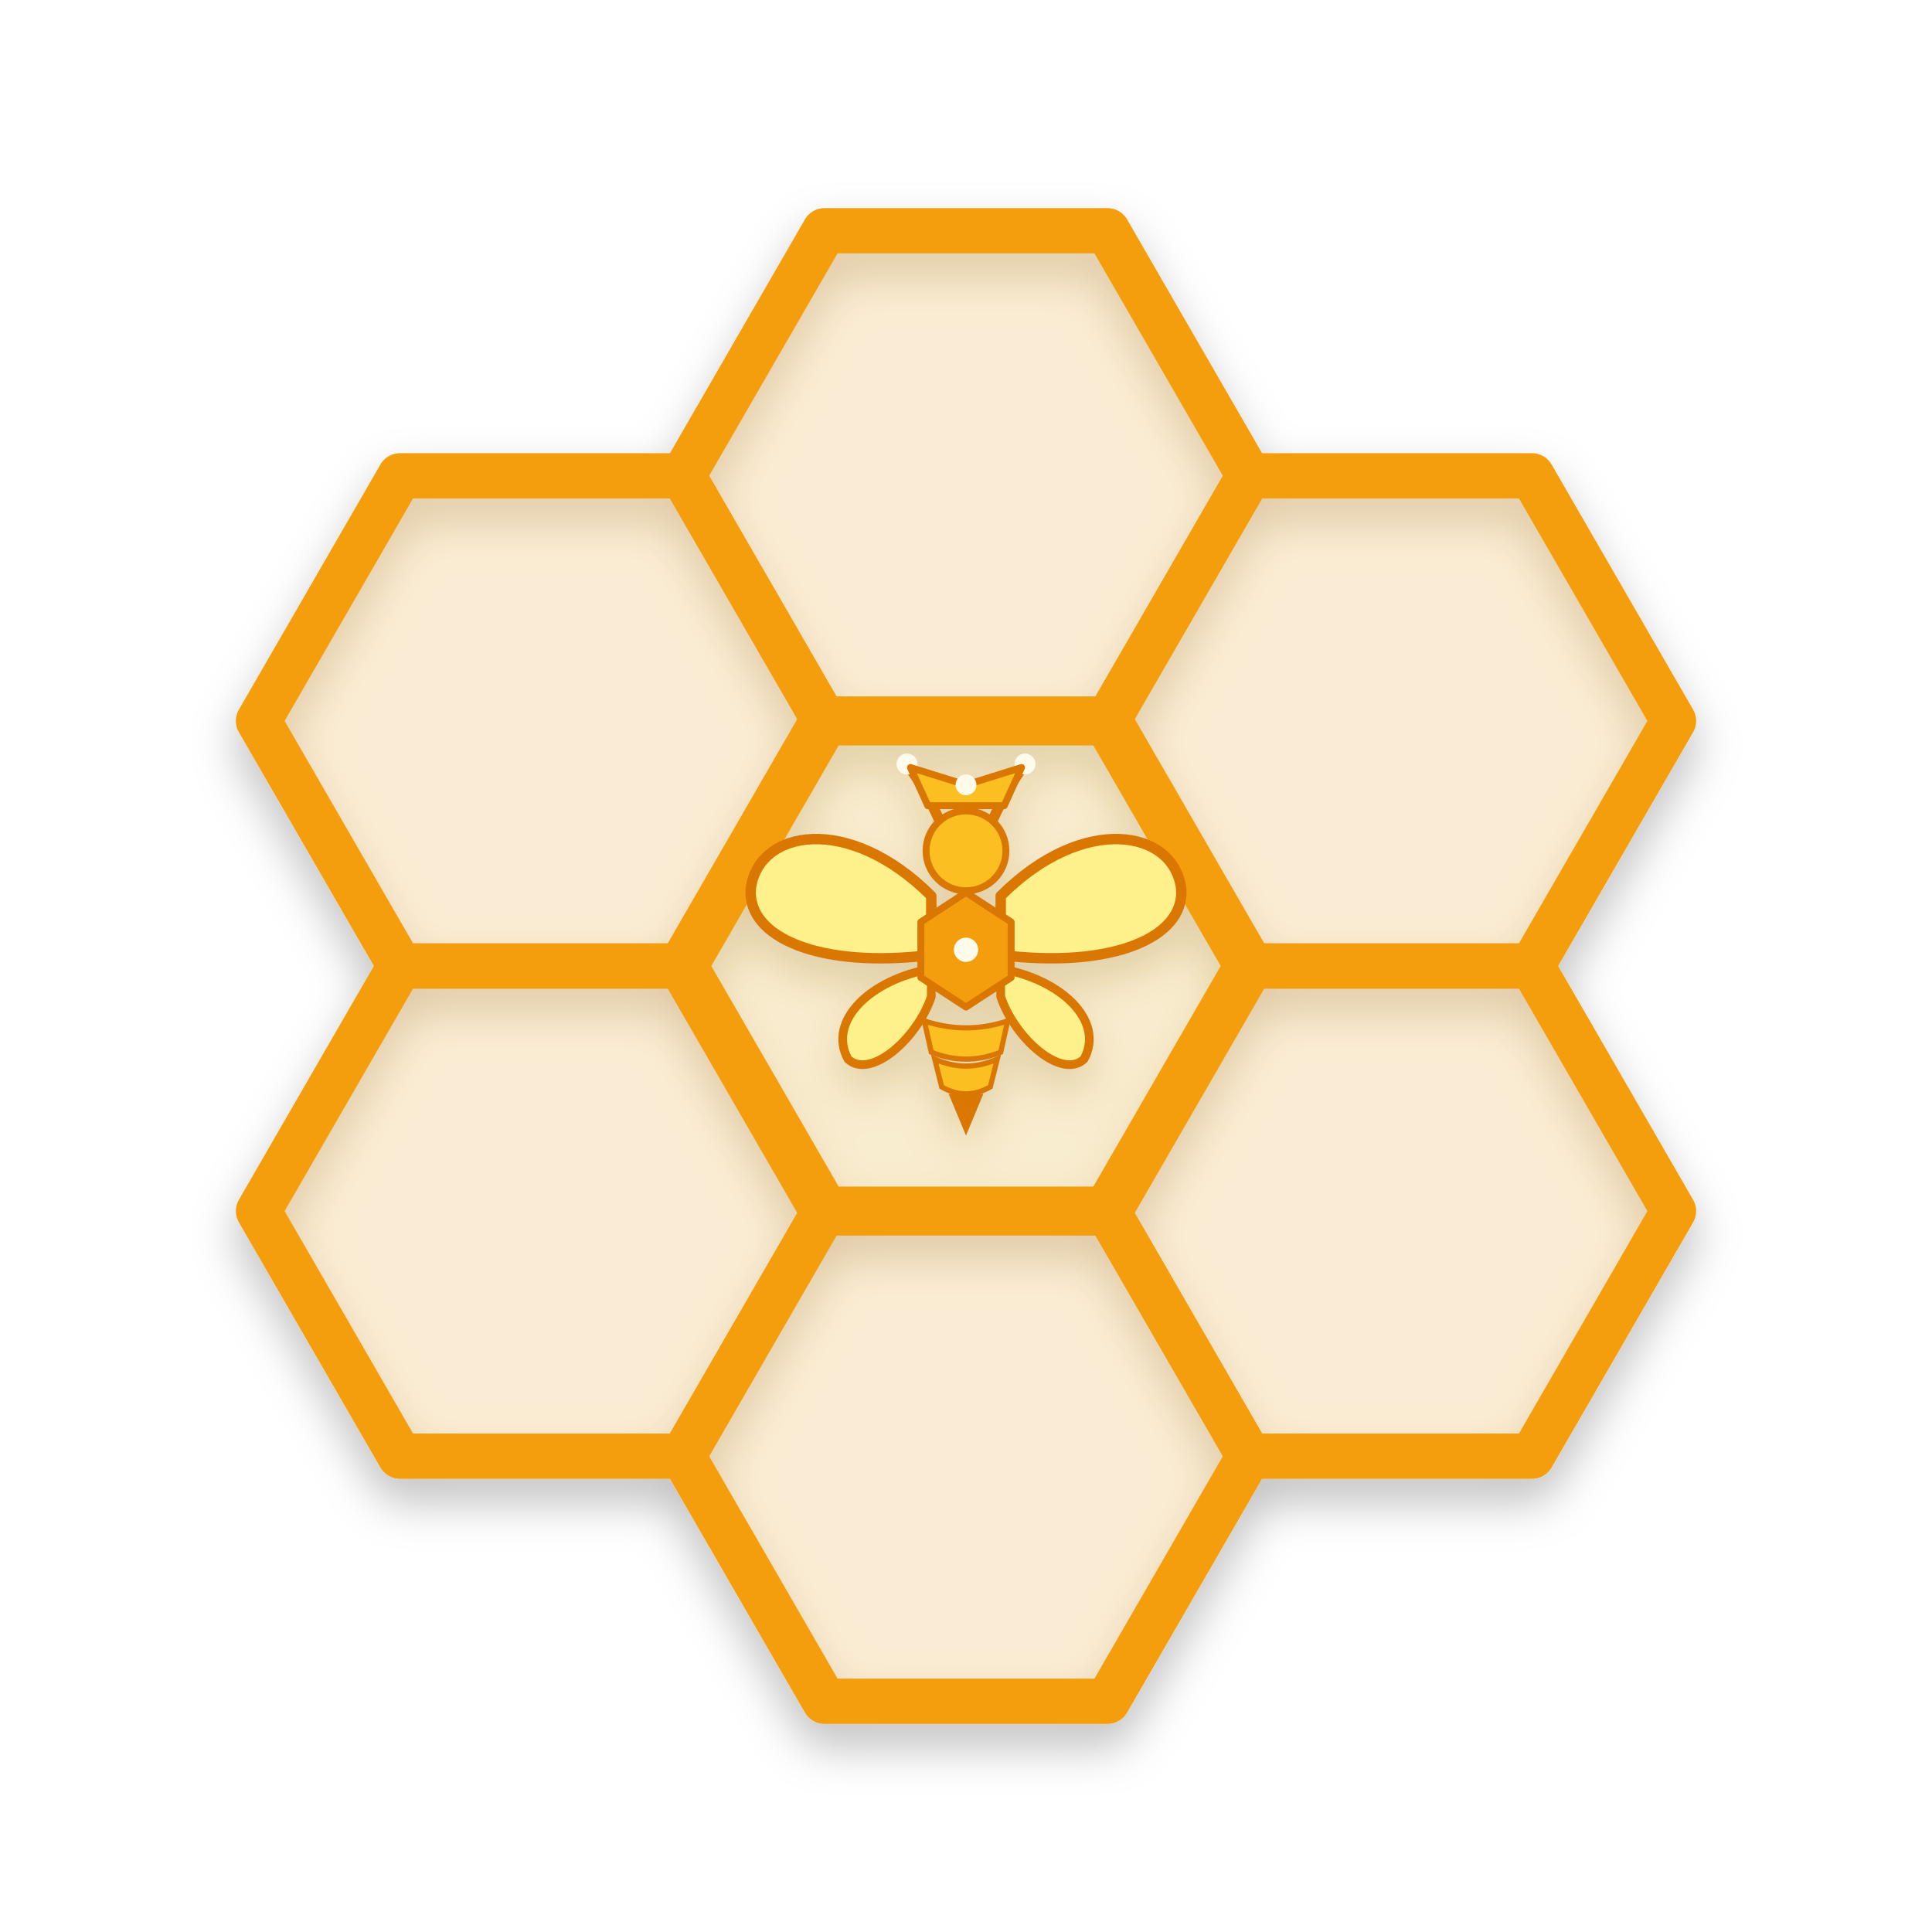
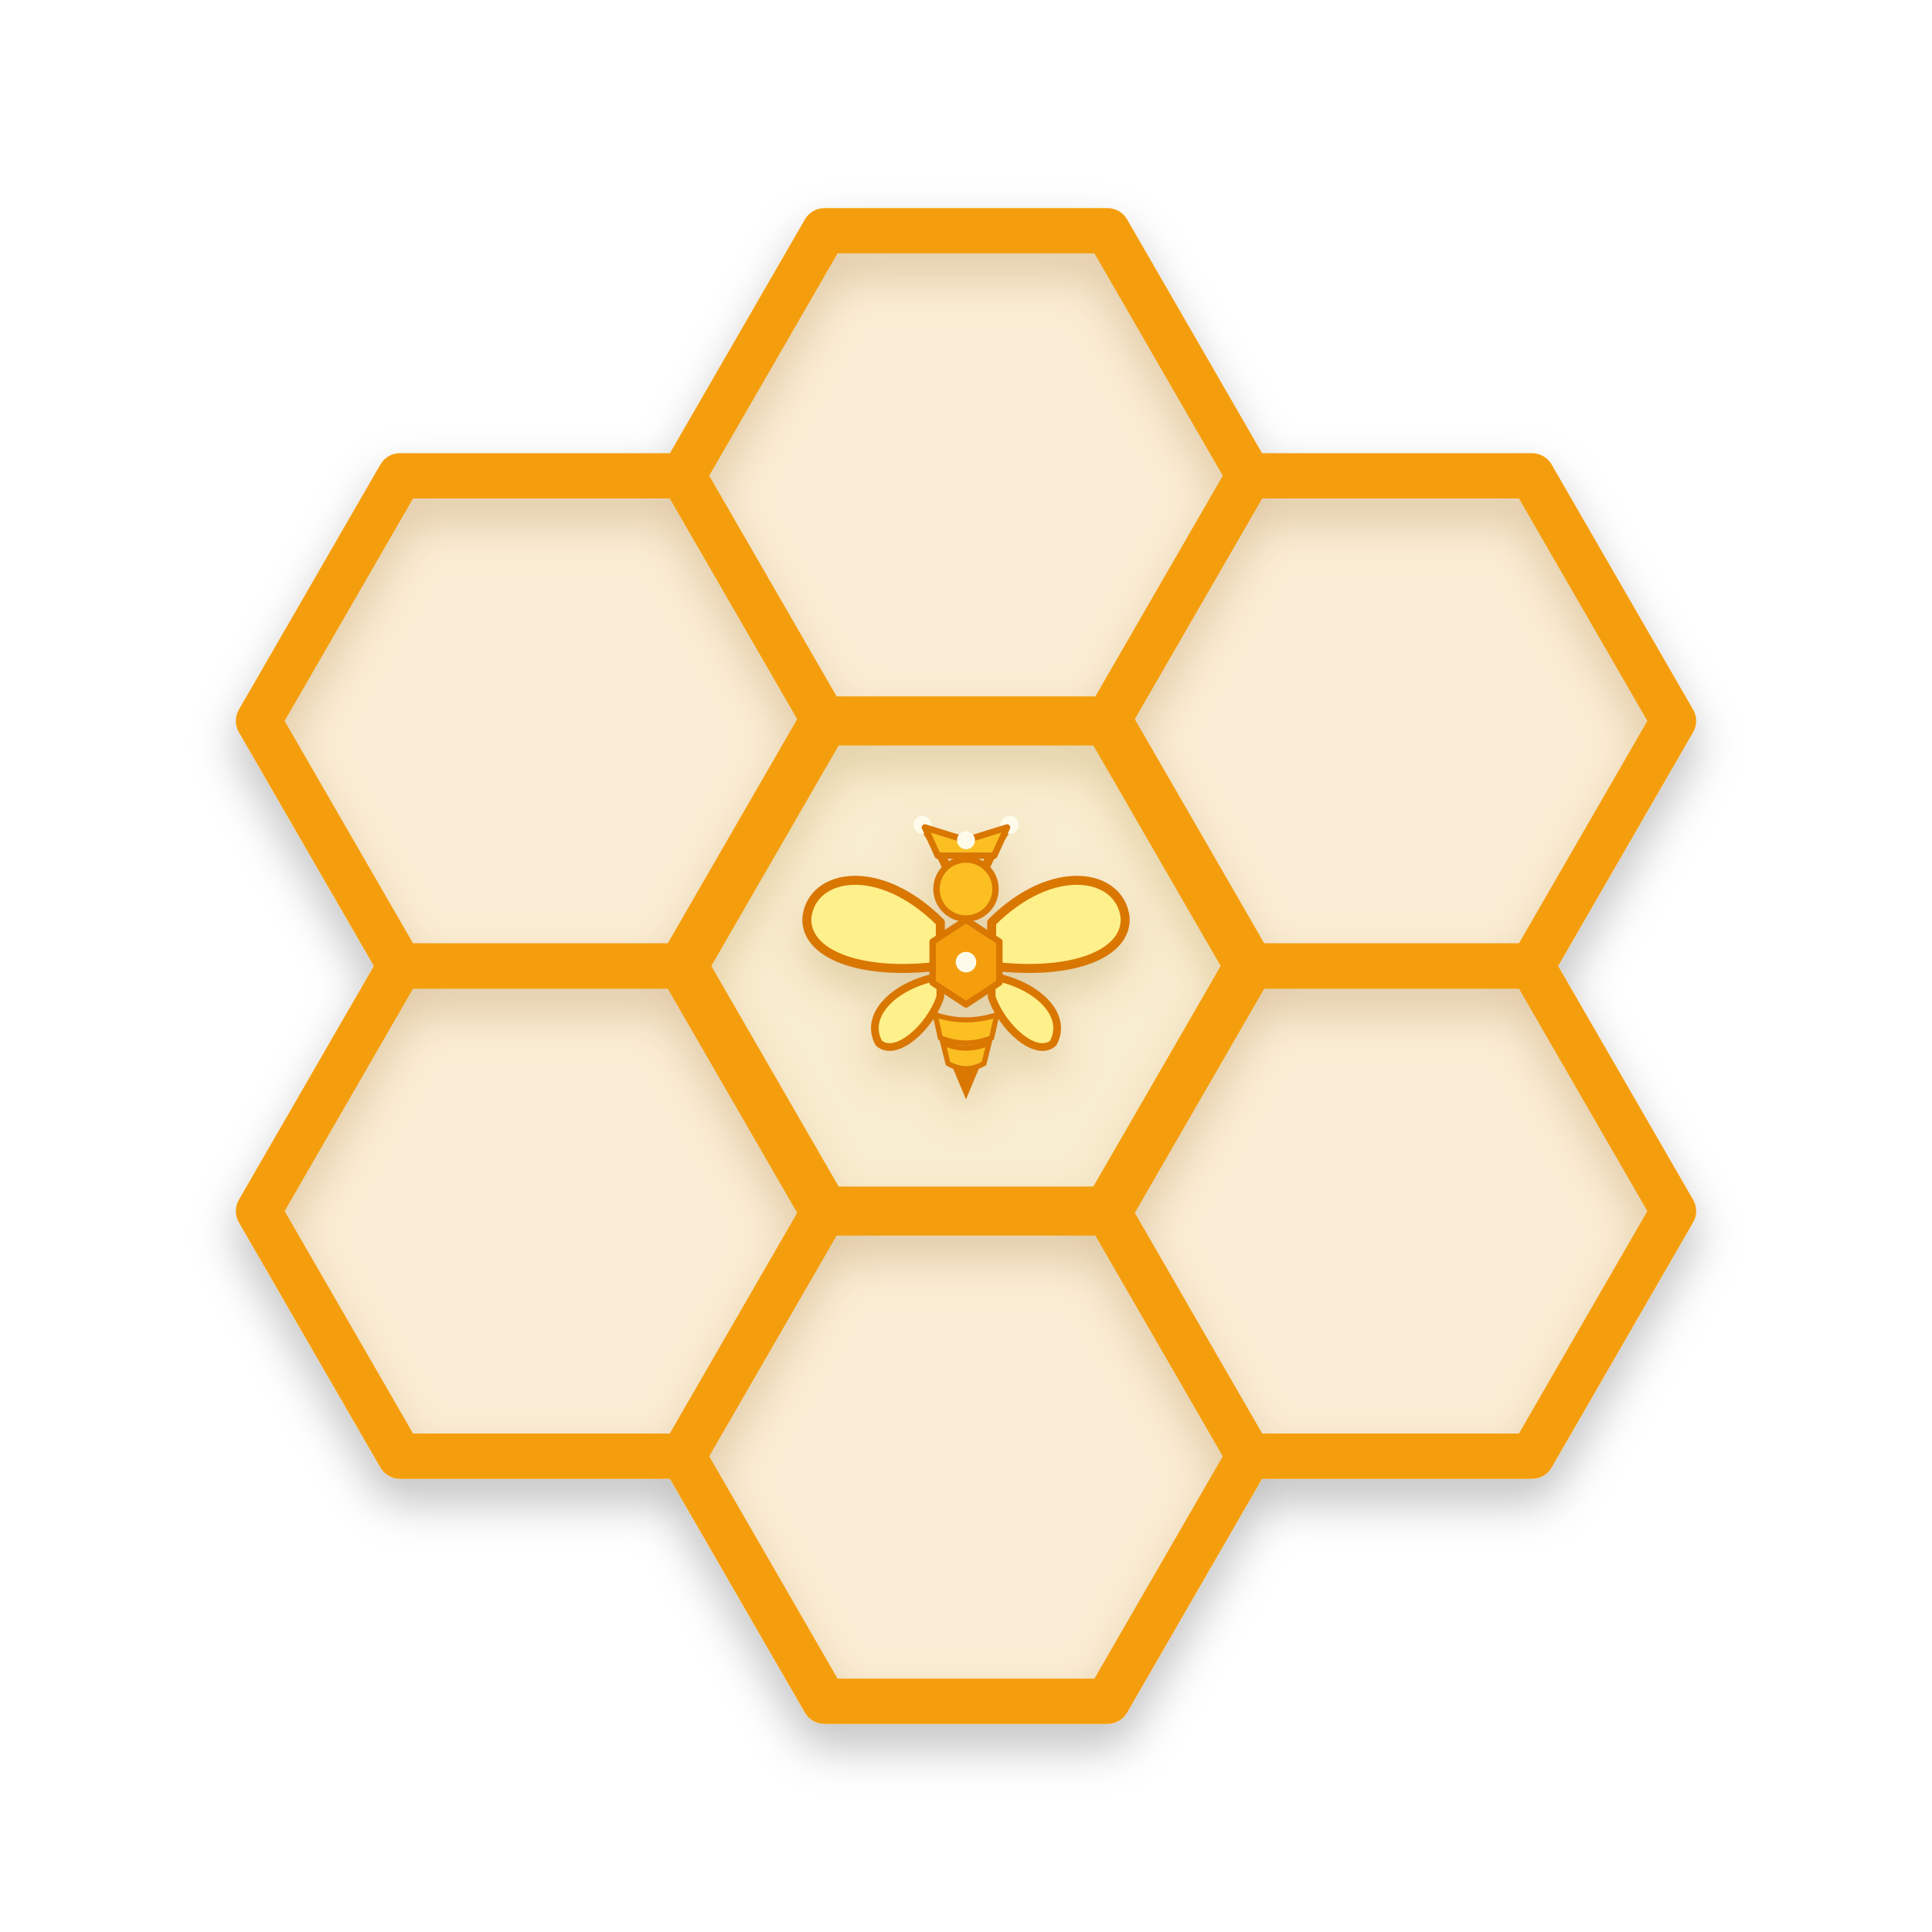
<svg xmlns="http://www.w3.org/2000/svg" width="1024" height="1024" viewBox="0 0 1024 1024">
  <defs>
    <filter id="liftShadowClassic" x="-20%" y="-20%" width="140%" height="140%">
      <feDropShadow dx="0" dy="12" stdDeviation="12" flood-color="#000000" flood-opacity="0.26" />
    </filter>
  </defs>
  <g filter="url(#liftShadowClassic)">
    <polygon points="437,122.3 587,122.3 662,252.2 587,382.1 437,382.1 362,252.2" fill="#F59E0B" fill-opacity="0.14" stroke="#F59E0B" stroke-width="24" stroke-linejoin="round" stroke-linecap="round" />
    <polygon points="662,252.2 812,252.2 887,382.1 812,512 662,512 587,382.1" fill="#F59E0B" fill-opacity="0.14" stroke="#F59E0B" stroke-width="24" stroke-linejoin="round" stroke-linecap="round" />
    <polygon points="662,512 812,512 887,641.9 812,771.8 662,771.8 587,641.9" fill="#F59E0B" fill-opacity="0.14" stroke="#F59E0B" stroke-width="24" stroke-linejoin="round" stroke-linecap="round" />
    <polygon points="437,641.9 587,641.9 662,771.8 587,901.7 437,901.7 362,771.8" fill="#F59E0B" fill-opacity="0.14" stroke="#F59E0B" stroke-width="24" stroke-linejoin="round" stroke-linecap="round" />
    <polygon points="212,512 362,512 437,641.9 362,771.8 212,771.8 137,641.9" fill="#F59E0B" fill-opacity="0.14" stroke="#F59E0B" stroke-width="24" stroke-linejoin="round" stroke-linecap="round" />
    <polygon points="212,252.2 362,252.2 437,382.1 362,512 212,512 137,382.1" fill="#F59E0B" fill-opacity="0.14" stroke="#F59E0B" stroke-width="24" stroke-linejoin="round" stroke-linecap="round" />
    <polygon points="437,382.1 587,382.1 662,512 587,641.9 437,641.9 362,512" fill="#FBBF24" fill-opacity="0.18" stroke="#F59E0B" stroke-width="26" stroke-linejoin="round" stroke-linecap="round" />
-     <g transform="translate(512, 508) scale(0.92) translate(0, -6)">
-       <path d="M -20,-30 C -68,-78 -120,-68 -124,-34 C -126,-6 -84,12 -20,4 Z" fill="#FEF08A" stroke="#D97706" stroke-width="6" stroke-linejoin="round" />
-       <path d="M -20,12 C -55,18 -80,42 -68,64 C -55,76 -28,52 -20,28 Z" fill="#FEF08A" stroke="#D97706" stroke-width="5" stroke-linejoin="round" />
-       <path d="M 20,-30 C 68,-78 120,-68 124,-34 C 126,-6 84,12 20,4 Z" fill="#FEF08A" stroke="#D97706" stroke-width="6" stroke-linejoin="round" />
-       <path d="M 20,12 C 55,18 80,42 68,64 C 55,76 28,52 20,28 Z" fill="#FEF08A" stroke="#D97706" stroke-width="5" stroke-linejoin="round" />
-       <path d="M -12,-66 Q -22,-90 -34,-106" fill="none" stroke="#D97706" stroke-width="6" stroke-linecap="round" />
-       <circle cx="-34" cy="-106" r="6" fill="#FFFBEB" />
-       <path d="M 12,-66 Q 22,-90 34,-106" fill="none" stroke="#D97706" stroke-width="6" stroke-linecap="round" />
-       <circle cx="34" cy="-106" r="6" fill="#FFFBEB" />
-       <polygon points="-22,-82 -32,-104 0,-94 32,-104 22,-82" fill="#FBBF24" stroke="#D97706" stroke-width="4" stroke-linejoin="round" />
-       <circle cx="0" cy="-94" r="6" fill="#FFFBEB" />
-       <circle cx="0" cy="-56" r="23" fill="#FBBF24" stroke="#D97706" stroke-width="4" />
-       <polygon points="0,-32 26,-15 26,17 0,34 -26,17 -26,-15" fill="#F59E0B" stroke="#D97706" stroke-width="4" stroke-linejoin="round" />
-       <circle cx="0" cy="1" r="7" fill="#FFFBEB" />
-       <path d="M -24,42 Q 0,50 24,42 L 20,60 Q 0,68 -20,60 Z" fill="#FBBF24" stroke="#D97706" stroke-width="3" />
-       <path d="M -18,64 Q 0,72 18,64 L 14,80 Q 0,88 -14,80 Z" fill="#FBBF24" stroke="#D97706" stroke-width="3" />
+     <g transform="translate(512, 512) scale(0.68) translate(0, -4)">
+       <path d="M -20,-30 C -68,-78 -120,-68 -124,-34 C -126,-6 -84,12 -20,4 Z" fill="#FEF08A" stroke="#D97706" stroke-width="7" stroke-linejoin="round" />
+       <path d="M -20,12 C -55,18 -80,42 -68,64 C -55,76 -28,52 -20,28 Z" fill="#FEF08A" stroke="#D97706" stroke-width="6" stroke-linejoin="round" />
+       <path d="M 20,-30 C 68,-78 120,-68 124,-34 C 126,-6 84,12 20,4 Z" fill="#FEF08A" stroke="#D97706" stroke-width="7" stroke-linejoin="round" />
+       <path d="M 20,12 C 55,18 80,42 68,64 C 55,76 28,52 20,28 Z" fill="#FEF08A" stroke="#D97706" stroke-width="6" stroke-linejoin="round" />
+       <path d="M -12,-66 Q -22,-90 -34,-106" fill="none" stroke="#D97706" stroke-width="7" stroke-linecap="round" />
+       <circle cx="-34" cy="-106" r="7" fill="#FFFBEB" />
+       <path d="M 12,-66 Q 22,-90 34,-106" fill="none" stroke="#D97706" stroke-width="7" stroke-linecap="round" />
+       <circle cx="34" cy="-106" r="7" fill="#FFFBEB" />
+       <polygon points="-22,-82 -32,-104 0,-94 32,-104 22,-82" fill="#FBBF24" stroke="#D97706" stroke-width="5" stroke-linejoin="round" />
+       <circle cx="0" cy="-94" r="7" fill="#FFFBEB" />
+       <circle cx="0" cy="-56" r="23" fill="#FBBF24" stroke="#D97706" stroke-width="5" />
+       <polygon points="0,-32 26,-15 26,17 0,34 -26,17 -26,-15" fill="#F59E0B" stroke="#D97706" stroke-width="5" stroke-linejoin="round" />
+       <circle cx="0" cy="1" r="8" fill="#FFFBEB" />
+       <path d="M -24,42 Q 0,50 24,42 L 20,60 Q 0,68 -20,60 Z" fill="#FBBF24" stroke="#D97706" stroke-width="4" />
+       <path d="M -18,64 Q 0,72 18,64 L 14,80 Q 0,88 -14,80 Z" fill="#FBBF24" stroke="#D97706" stroke-width="4" />
      <polygon points="-10,84 10,84 0,108" fill="#D97706" />
    </g>
  </g>
</svg>
